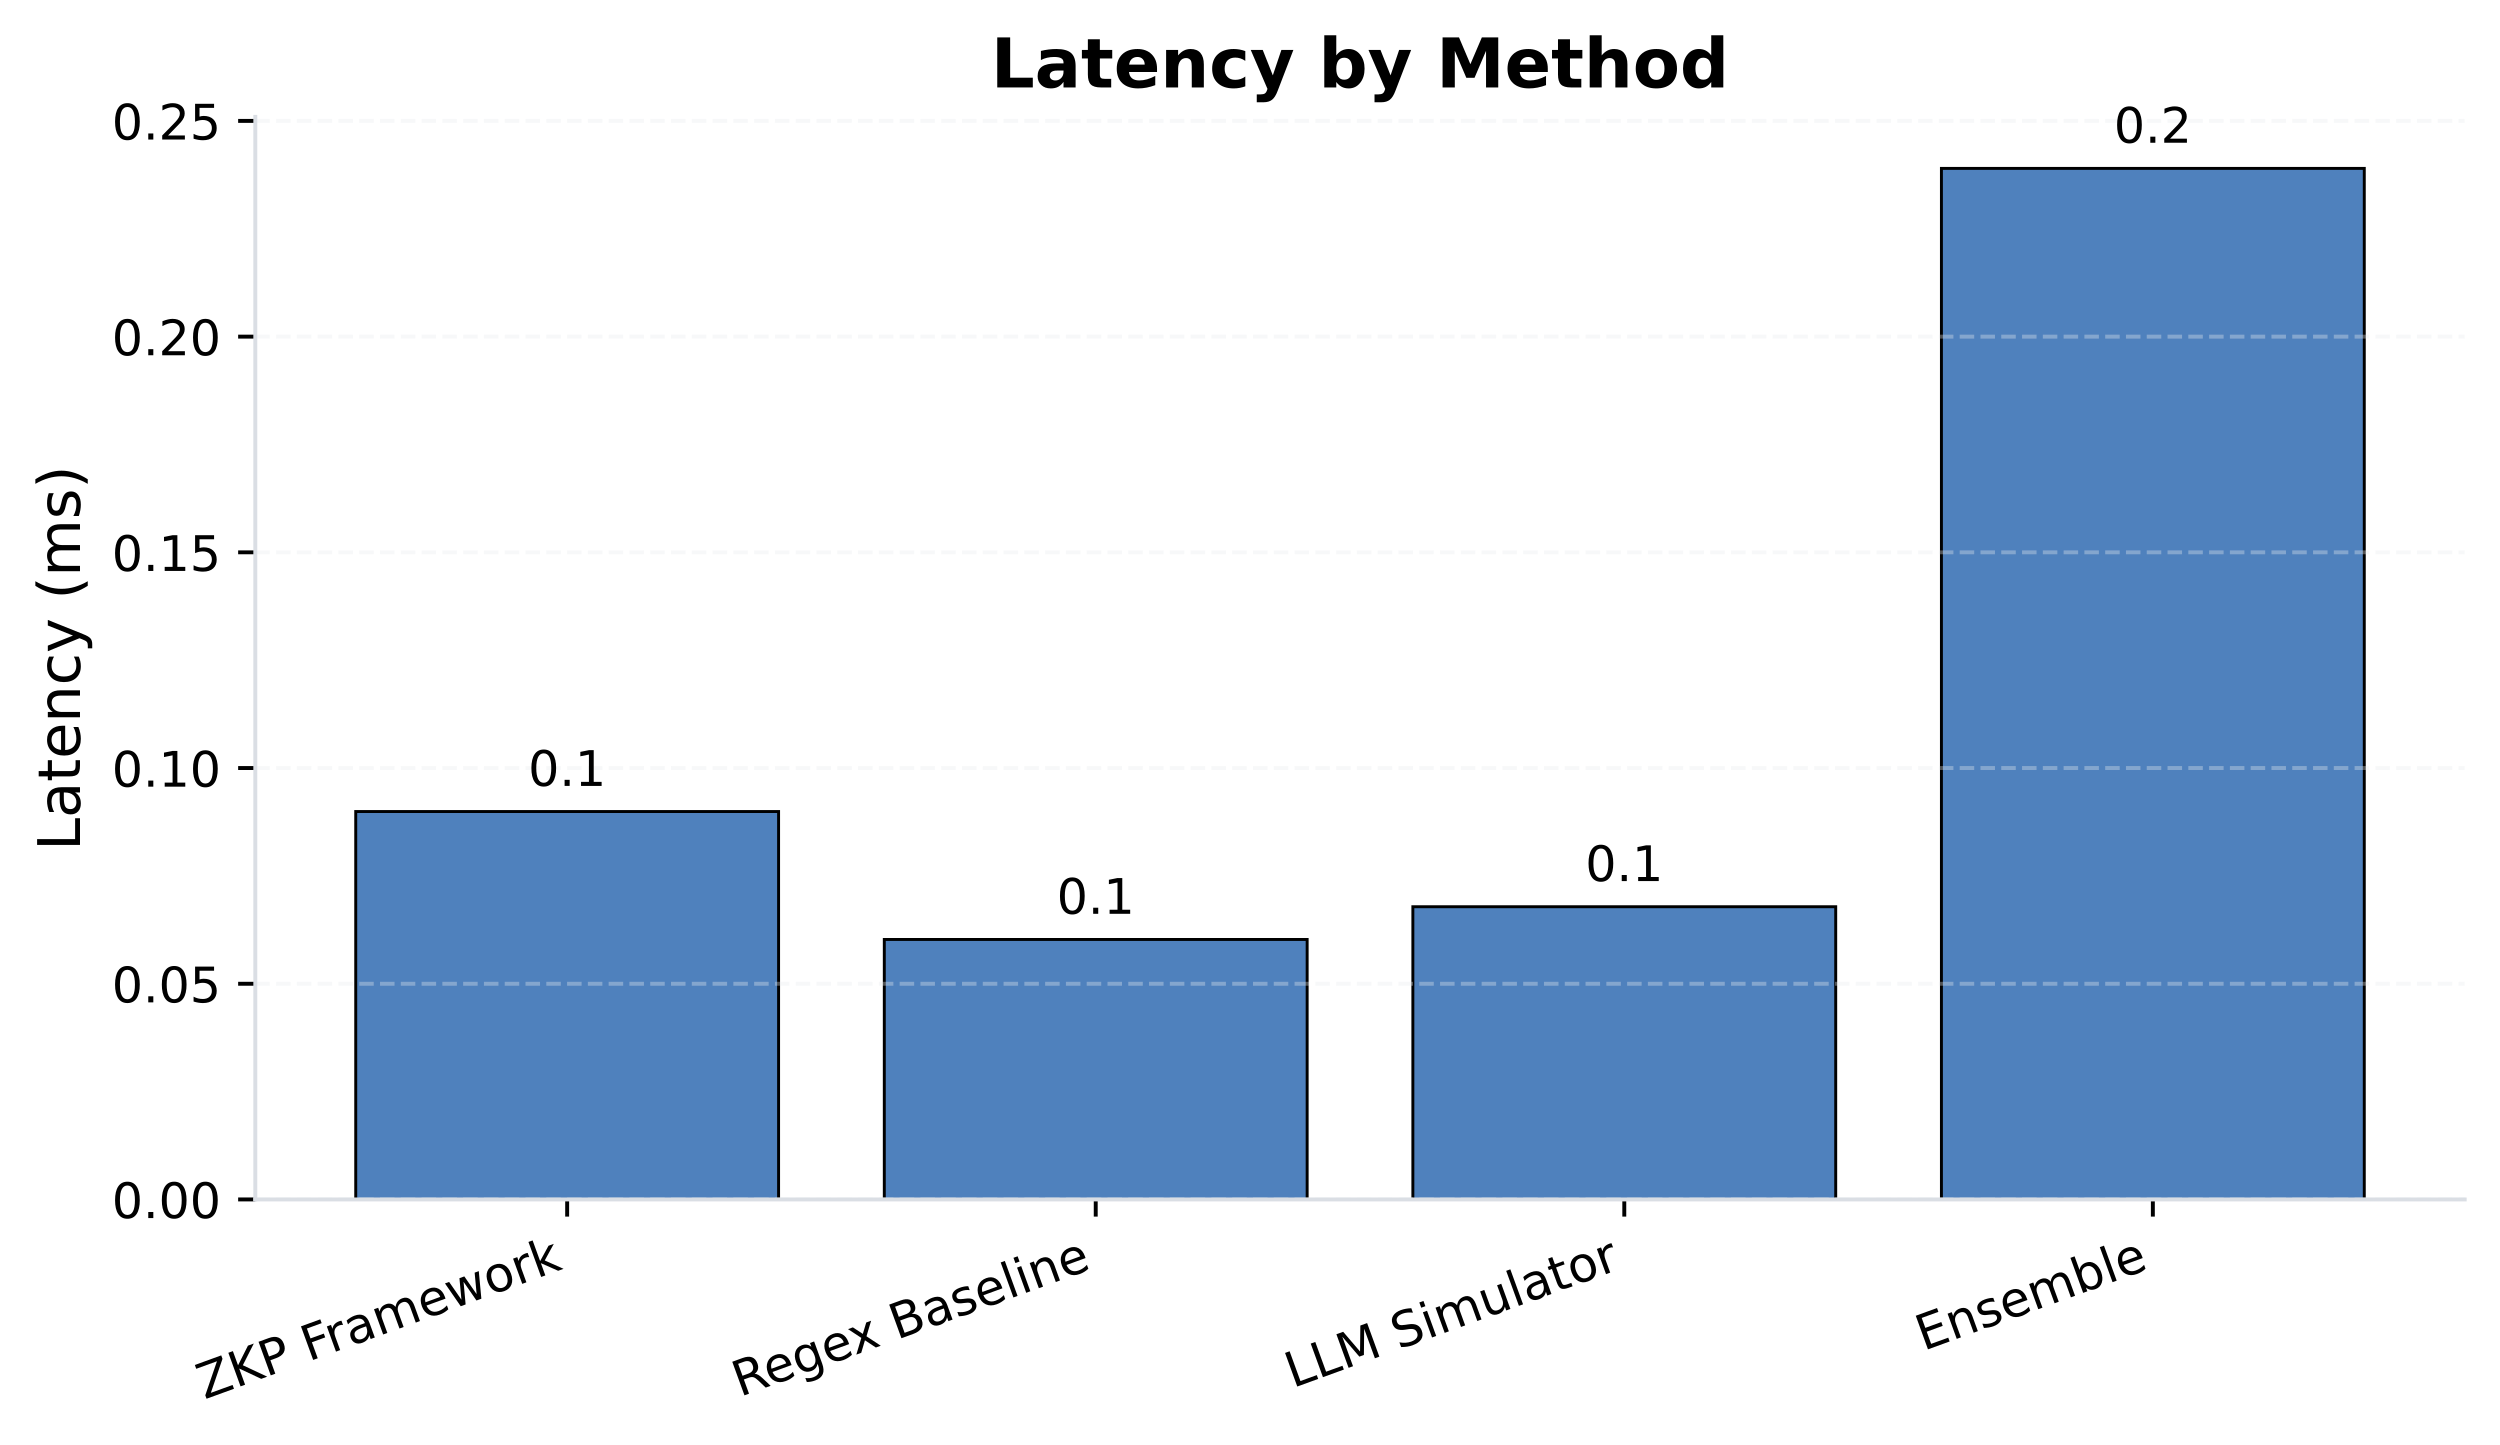
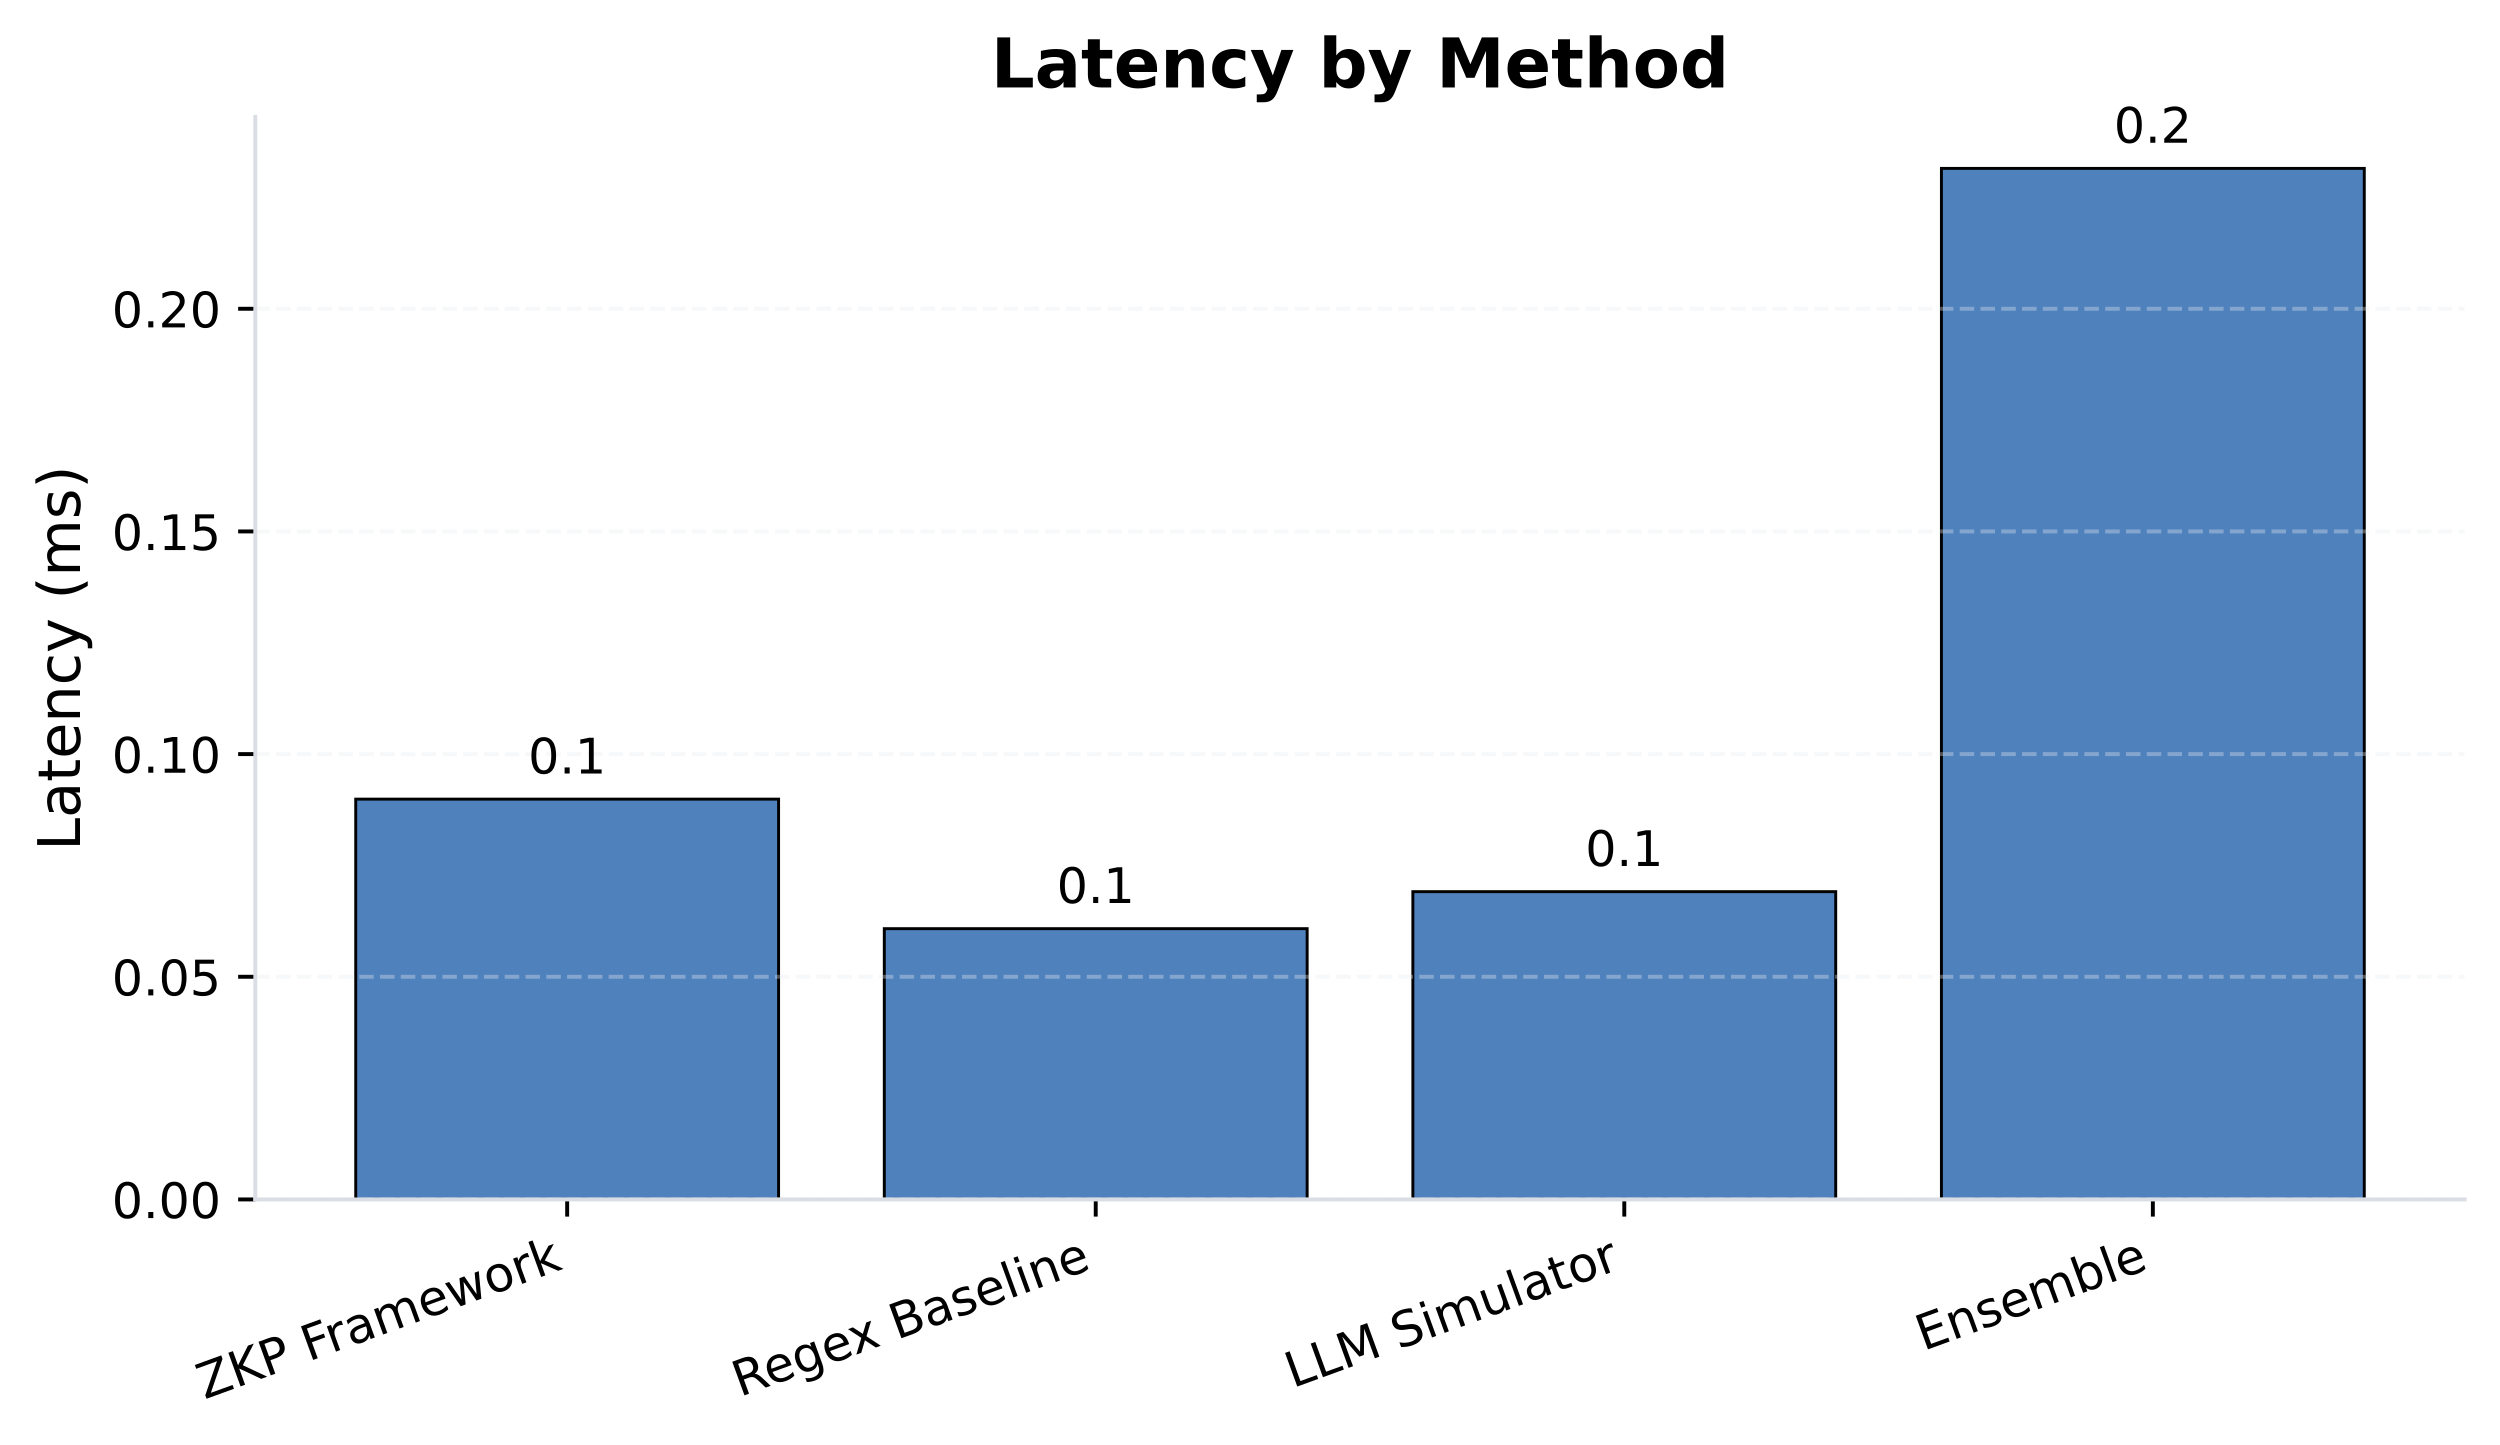
<svg xmlns="http://www.w3.org/2000/svg" xmlns:xlink="http://www.w3.org/1999/xlink" width="509.979pt" height="294.641pt" viewBox="0 0 509.979 294.641" version="1.1">
  <defs>
    <style type="text/css">*{stroke-linejoin: round; stroke-linecap: butt}</style>
  </defs>
  <g id="figure_1">
    <g id="patch_1">
      <path d="M 0 294.641  L 509.979 294.641  L 509.979 0  L 0 0  L 0 294.641  z " style="fill: none" />
    </g>
    <g id="axes_1">
      <g id="patch_2">
        <path d="M 52.079 244.678  L 502.779 244.678  L 502.779 23.838  L 52.079 23.838  L 52.079 244.678  z " style="fill: none" />
      </g>
      <g id="patch_3">
-         <path d="M 72.566 244.678  L 158.824 244.678  L 158.824 165.552  L 72.566 165.552  z " clip-path="url(#p2c2525f33a)" style="fill: #4f81bd; stroke: #000000; stroke-width: 0.6; stroke-linejoin: miter" />
+         <path d="M 72.566 244.678  L 158.824 244.678  L 158.824 163.023  L 72.566 163.023  z " clip-path="url(#pd2909a2418)" style="fill: #4f81bd; stroke: #000000; stroke-width: 0.6; stroke-linejoin: miter" />
      </g>
      <g id="patch_4">
-         <path d="M 180.389 244.678  L 266.647 244.678  L 266.647 191.64  L 180.389 191.64  z " clip-path="url(#p2c2525f33a)" style="fill: #4f81bd; stroke: #000000; stroke-width: 0.6; stroke-linejoin: miter" />
+         <path d="M 180.389 244.678  L 266.647 244.678  L 266.647 189.445  L 180.389 189.445  z " clip-path="url(#pd2909a2418)" style="fill: #4f81bd; stroke: #000000; stroke-width: 0.6; stroke-linejoin: miter" />
      </g>
      <g id="patch_5">
-         <path d="M 288.212 244.678  L 374.47 244.678  L 374.47 184.97  L 288.212 184.97  z " clip-path="url(#p2c2525f33a)" style="fill: #4f81bd; stroke: #000000; stroke-width: 0.6; stroke-linejoin: miter" />
+         <path d="M 288.212 244.678  L 374.47 244.678  L 374.47 181.889  L 288.212 181.889  z " clip-path="url(#pd2909a2418)" style="fill: #4f81bd; stroke: #000000; stroke-width: 0.6; stroke-linejoin: miter" />
      </g>
      <g id="patch_6">
-         <path d="M 396.035 244.678  L 482.293 244.678  L 482.293 34.354  L 396.035 34.354  z " clip-path="url(#p2c2525f33a)" style="fill: #4f81bd; stroke: #000000; stroke-width: 0.6; stroke-linejoin: miter" />
+         <path d="M 396.035 244.678  L 482.293 244.678  L 482.293 34.354  L 396.035 34.354  z " clip-path="url(#pd2909a2418)" style="fill: #4f81bd; stroke: #000000; stroke-width: 0.6; stroke-linejoin: miter" />
      </g>
      <g id="matplotlib.axis_1">
        <g id="xtick_1">
          <g id="line2d_1">
            <defs>
-               <path id="m059de09d9a" d="M 0 0  L 0 3.5  " style="stroke: #000000; stroke-width: 0.8" />
+               <path id="m1d1fab38bd" d="M 0 0  L 0 3.5  " style="stroke: #000000; stroke-width: 0.8" />
            </defs>
            <g>
-               <use xlink:href="#m059de09d9a" x="115.695" y="244.678" style="stroke: #000000; stroke-width: 0.8" />
+               <use xlink:href="#m1d1fab38bd" x="115.695" y="244.678" style="stroke: #000000; stroke-width: 0.8" />
            </g>
          </g>
          <g id="text_1">
            <g transform="translate(41.71257 285.4866) rotate(-20) scale(0.1 -0.1)">
              <defs>
                <path id="DejaVuSans-5a" d="M 359 4666  L 4025 4666  L 4025 4184  L 1075 531  L 4097 531  L 4097 0  L 288 0  L 288 481  L 3238 4134  L 359 4134  L 359 4666  z " transform="scale(0.015625)" />
                <path id="DejaVuSans-4b" d="M 628 4666  L 1259 4666  L 1259 2694  L 3353 4666  L 4166 4666  L 1850 2491  L 4331 0  L 3500 0  L 1259 2247  L 1259 0  L 628 0  L 628 4666  z " transform="scale(0.015625)" />
                <path id="DejaVuSans-50" d="M 1259 4147  L 1259 2394  L 2053 2394  Q 2494 2394 2734 2622  Q 2975 2850 2975 3272  Q 2975 3691 2734 3919  Q 2494 4147 2053 4147  L 1259 4147  z M 628 4666  L 2053 4666  Q 2838 4666 3239 4311  Q 3641 3956 3641 3272  Q 3641 2581 3239 2228  Q 2838 1875 2053 1875  L 1259 1875  L 1259 0  L 628 0  L 628 4666  z " transform="scale(0.015625)" />
                <path id="DejaVuSans-20" transform="scale(0.015625)" />
                <path id="DejaVuSans-46" d="M 628 4666  L 3309 4666  L 3309 4134  L 1259 4134  L 1259 2759  L 3109 2759  L 3109 2228  L 1259 2228  L 1259 0  L 628 0  L 628 4666  z " transform="scale(0.015625)" />
                <path id="DejaVuSans-72" d="M 2631 2963  Q 2534 3019 2420 3045  Q 2306 3072 2169 3072  Q 1681 3072 1420 2755  Q 1159 2438 1159 1844  L 1159 0  L 581 0  L 581 3500  L 1159 3500  L 1159 2956  Q 1341 3275 1631 3429  Q 1922 3584 2338 3584  Q 2397 3584 2469 3576  Q 2541 3569 2628 3553  L 2631 2963  z " transform="scale(0.015625)" />
                <path id="DejaVuSans-61" d="M 2194 1759  Q 1497 1759 1228 1600  Q 959 1441 959 1056  Q 959 750 1161 570  Q 1363 391 1709 391  Q 2188 391 2477 730  Q 2766 1069 2766 1631  L 2766 1759  L 2194 1759  z M 3341 1997  L 3341 0  L 2766 0  L 2766 531  Q 2569 213 2275 61  Q 1981 -91 1556 -91  Q 1019 -91 701 211  Q 384 513 384 1019  Q 384 1609 779 1909  Q 1175 2209 1959 2209  L 2766 2209  L 2766 2266  Q 2766 2663 2505 2880  Q 2244 3097 1772 3097  Q 1472 3097 1187 3025  Q 903 2953 641 2809  L 641 3341  Q 956 3463 1253 3523  Q 1550 3584 1831 3584  Q 2591 3584 2966 3190  Q 3341 2797 3341 1997  z " transform="scale(0.015625)" />
                <path id="DejaVuSans-6d" d="M 3328 2828  Q 3544 3216 3844 3400  Q 4144 3584 4550 3584  Q 5097 3584 5394 3201  Q 5691 2819 5691 2113  L 5691 0  L 5113 0  L 5113 2094  Q 5113 2597 4934 2840  Q 4756 3084 4391 3084  Q 3944 3084 3684 2787  Q 3425 2491 3425 1978  L 3425 0  L 2847 0  L 2847 2094  Q 2847 2600 2669 2842  Q 2491 3084 2119 3084  Q 1678 3084 1418 2786  Q 1159 2488 1159 1978  L 1159 0  L 581 0  L 581 3500  L 1159 3500  L 1159 2956  Q 1356 3278 1631 3431  Q 1906 3584 2284 3584  Q 2666 3584 2933 3390  Q 3200 3197 3328 2828  z " transform="scale(0.015625)" />
                <path id="DejaVuSans-65" d="M 3597 1894  L 3597 1613  L 953 1613  Q 991 1019 1311 708  Q 1631 397 2203 397  Q 2534 397 2845 478  Q 3156 559 3463 722  L 3463 178  Q 3153 47 2828 -22  Q 2503 -91 2169 -91  Q 1331 -91 842 396  Q 353 884 353 1716  Q 353 2575 817 3079  Q 1281 3584 2069 3584  Q 2775 3584 3186 3129  Q 3597 2675 3597 1894  z M 3022 2063  Q 3016 2534 2758 2815  Q 2500 3097 2075 3097  Q 1594 3097 1305 2825  Q 1016 2553 972 2059  L 3022 2063  z " transform="scale(0.015625)" />
                <path id="DejaVuSans-77" d="M 269 3500  L 844 3500  L 1563 769  L 2278 3500  L 2956 3500  L 3675 769  L 4391 3500  L 4966 3500  L 4050 0  L 3372 0  L 2619 2869  L 1863 0  L 1184 0  L 269 3500  z " transform="scale(0.015625)" />
                <path id="DejaVuSans-6f" d="M 1959 3097  Q 1497 3097 1228 2736  Q 959 2375 959 1747  Q 959 1119 1226 758  Q 1494 397 1959 397  Q 2419 397 2687 759  Q 2956 1122 2956 1747  Q 2956 2369 2687 2733  Q 2419 3097 1959 3097  z M 1959 3584  Q 2709 3584 3137 3096  Q 3566 2609 3566 1747  Q 3566 888 3137 398  Q 2709 -91 1959 -91  Q 1206 -91 779 398  Q 353 888 353 1747  Q 353 2609 779 3096  Q 1206 3584 1959 3584  z " transform="scale(0.015625)" />
                <path id="DejaVuSans-6b" d="M 581 4863  L 1159 4863  L 1159 1991  L 2875 3500  L 3609 3500  L 1753 1863  L 3688 0  L 2938 0  L 1159 1709  L 1159 0  L 581 0  L 581 4863  z " transform="scale(0.015625)" />
              </defs>
              <use xlink:href="#DejaVuSans-5a" />
              <use xlink:href="#DejaVuSans-4b" transform="translate(68.50586 0)" />
              <use xlink:href="#DejaVuSans-50" transform="translate(134.082 0)" />
              <use xlink:href="#DejaVuSans-20" transform="translate(194.3848 0)" />
              <use xlink:href="#DejaVuSans-46" transform="translate(226.1719 0)" />
              <use xlink:href="#DejaVuSans-72" transform="translate(276.4414 0)" />
              <use xlink:href="#DejaVuSans-61" transform="translate(317.5547 0)" />
              <use xlink:href="#DejaVuSans-6d" transform="translate(378.834 0)" />
              <use xlink:href="#DejaVuSans-65" transform="translate(476.2461 0)" />
              <use xlink:href="#DejaVuSans-77" transform="translate(537.7695 0)" />
              <use xlink:href="#DejaVuSans-6f" transform="translate(619.5566 0)" />
              <use xlink:href="#DejaVuSans-72" transform="translate(680.7383 0)" />
              <use xlink:href="#DejaVuSans-6b" transform="translate(721.8516 0)" />
            </g>
          </g>
        </g>
        <g id="xtick_2">
          <g id="line2d_2">
            <g>
-               <use xlink:href="#m059de09d9a" x="223.518" y="244.678" style="stroke: #000000; stroke-width: 0.8" />
+               <use xlink:href="#m1d1fab38bd" x="223.518" y="244.678" style="stroke: #000000; stroke-width: 0.8" />
            </g>
          </g>
          <g id="text_2">
            <g transform="translate(150.9451 284.9735) rotate(-20) scale(0.1 -0.1)">
              <defs>
                <path id="DejaVuSans-52" d="M 2841 2188  Q 3044 2119 3236 1894  Q 3428 1669 3622 1275  L 4263 0  L 3584 0  L 2988 1197  Q 2756 1666 2539 1819  Q 2322 1972 1947 1972  L 1259 1972  L 1259 0  L 628 0  L 628 4666  L 2053 4666  Q 2853 4666 3247 4331  Q 3641 3997 3641 3322  Q 3641 2881 3436 2590  Q 3231 2300 2841 2188  z M 1259 4147  L 1259 2491  L 2053 2491  Q 2509 2491 2742 2702  Q 2975 2913 2975 3322  Q 2975 3731 2742 3939  Q 2509 4147 2053 4147  L 1259 4147  z " transform="scale(0.015625)" />
                <path id="DejaVuSans-67" d="M 2906 1791  Q 2906 2416 2648 2759  Q 2391 3103 1925 3103  Q 1463 3103 1205 2759  Q 947 2416 947 1791  Q 947 1169 1205 825  Q 1463 481 1925 481  Q 2391 481 2648 825  Q 2906 1169 2906 1791  z M 3481 434  Q 3481 -459 3084 -895  Q 2688 -1331 1869 -1331  Q 1566 -1331 1297 -1286  Q 1028 -1241 775 -1147  L 775 -588  Q 1028 -725 1275 -790  Q 1522 -856 1778 -856  Q 2344 -856 2625 -561  Q 2906 -266 2906 331  L 2906 616  Q 2728 306 2450 153  Q 2172 0 1784 0  Q 1141 0 747 490  Q 353 981 353 1791  Q 353 2603 747 3093  Q 1141 3584 1784 3584  Q 2172 3584 2450 3431  Q 2728 3278 2906 2969  L 2906 3500  L 3481 3500  L 3481 434  z " transform="scale(0.015625)" />
                <path id="DejaVuSans-78" d="M 3513 3500  L 2247 1797  L 3578 0  L 2900 0  L 1881 1375  L 863 0  L 184 0  L 1544 1831  L 300 3500  L 978 3500  L 1906 2253  L 2834 3500  L 3513 3500  z " transform="scale(0.015625)" />
                <path id="DejaVuSans-42" d="M 1259 2228  L 1259 519  L 2272 519  Q 2781 519 3026 730  Q 3272 941 3272 1375  Q 3272 1813 3026 2020  Q 2781 2228 2272 2228  L 1259 2228  z M 1259 4147  L 1259 2741  L 2194 2741  Q 2656 2741 2882 2914  Q 3109 3088 3109 3444  Q 3109 3797 2882 3972  Q 2656 4147 2194 4147  L 1259 4147  z M 628 4666  L 2241 4666  Q 2963 4666 3353 4366  Q 3744 4066 3744 3513  Q 3744 3084 3544 2831  Q 3344 2578 2956 2516  Q 3422 2416 3680 2098  Q 3938 1781 3938 1306  Q 3938 681 3513 340  Q 3088 0 2303 0  L 628 0  L 628 4666  z " transform="scale(0.015625)" />
                <path id="DejaVuSans-73" d="M 2834 3397  L 2834 2853  Q 2591 2978 2328 3040  Q 2066 3103 1784 3103  Q 1356 3103 1142 2972  Q 928 2841 928 2578  Q 928 2378 1081 2264  Q 1234 2150 1697 2047  L 1894 2003  Q 2506 1872 2764 1633  Q 3022 1394 3022 966  Q 3022 478 2636 193  Q 2250 -91 1575 -91  Q 1294 -91 989 -36  Q 684 19 347 128  L 347 722  Q 666 556 975 473  Q 1284 391 1588 391  Q 1994 391 2212 530  Q 2431 669 2431 922  Q 2431 1156 2273 1281  Q 2116 1406 1581 1522  L 1381 1569  Q 847 1681 609 1914  Q 372 2147 372 2553  Q 372 3047 722 3315  Q 1072 3584 1716 3584  Q 2034 3584 2315 3537  Q 2597 3491 2834 3397  z " transform="scale(0.015625)" />
                <path id="DejaVuSans-6c" d="M 603 4863  L 1178 4863  L 1178 0  L 603 0  L 603 4863  z " transform="scale(0.015625)" />
                <path id="DejaVuSans-69" d="M 603 3500  L 1178 3500  L 1178 0  L 603 0  L 603 3500  z M 603 4863  L 1178 4863  L 1178 4134  L 603 4134  L 603 4863  z " transform="scale(0.015625)" />
                <path id="DejaVuSans-6e" d="M 3513 2113  L 3513 0  L 2938 0  L 2938 2094  Q 2938 2591 2744 2837  Q 2550 3084 2163 3084  Q 1697 3084 1428 2787  Q 1159 2491 1159 1978  L 1159 0  L 581 0  L 581 3500  L 1159 3500  L 1159 2956  Q 1366 3272 1645 3428  Q 1925 3584 2291 3584  Q 2894 3584 3203 3211  Q 3513 2838 3513 2113  z " transform="scale(0.015625)" />
              </defs>
              <use xlink:href="#DejaVuSans-52" />
              <use xlink:href="#DejaVuSans-65" transform="translate(64.98242 0)" />
              <use xlink:href="#DejaVuSans-67" transform="translate(126.5059 0)" />
              <use xlink:href="#DejaVuSans-65" transform="translate(189.9824 0)" />
              <use xlink:href="#DejaVuSans-78" transform="translate(249.7559 0)" />
              <use xlink:href="#DejaVuSans-20" transform="translate(308.9355 0)" />
              <use xlink:href="#DejaVuSans-42" transform="translate(340.7227 0)" />
              <use xlink:href="#DejaVuSans-61" transform="translate(409.3262 0)" />
              <use xlink:href="#DejaVuSans-73" transform="translate(470.6055 0)" />
              <use xlink:href="#DejaVuSans-65" transform="translate(522.7051 0)" />
              <use xlink:href="#DejaVuSans-6c" transform="translate(584.2285 0)" />
              <use xlink:href="#DejaVuSans-69" transform="translate(612.0117 0)" />
              <use xlink:href="#DejaVuSans-6e" transform="translate(639.7949 0)" />
              <use xlink:href="#DejaVuSans-65" transform="translate(703.1738 0)" />
            </g>
          </g>
        </g>
        <g id="xtick_3">
          <g id="line2d_3">
            <g>
-               <use xlink:href="#m059de09d9a" x="331.341" y="244.678" style="stroke: #000000; stroke-width: 0.8" />
+               <use xlink:href="#m1d1fab38bd" x="331.341" y="244.678" style="stroke: #000000; stroke-width: 0.8" />
            </g>
          </g>
          <g id="text_3">
            <g transform="translate(263.7132 283.1737) rotate(-20) scale(0.1 -0.1)">
              <defs>
                <path id="DejaVuSans-4c" d="M 628 4666  L 1259 4666  L 1259 531  L 3531 531  L 3531 0  L 628 0  L 628 4666  z " transform="scale(0.015625)" />
                <path id="DejaVuSans-4d" d="M 628 4666  L 1569 4666  L 2759 1491  L 3956 4666  L 4897 4666  L 4897 0  L 4281 0  L 4281 4097  L 3078 897  L 2444 897  L 1241 4097  L 1241 0  L 628 0  L 628 4666  z " transform="scale(0.015625)" />
                <path id="DejaVuSans-53" d="M 3425 4513  L 3425 3897  Q 3066 4069 2747 4153  Q 2428 4238 2131 4238  Q 1616 4238 1336 4038  Q 1056 3838 1056 3469  Q 1056 3159 1242 3001  Q 1428 2844 1947 2747  L 2328 2669  Q 3034 2534 3370 2195  Q 3706 1856 3706 1288  Q 3706 609 3251 259  Q 2797 -91 1919 -91  Q 1588 -91 1214 -16  Q 841 59 441 206  L 441 856  Q 825 641 1194 531  Q 1563 422 1919 422  Q 2459 422 2753 634  Q 3047 847 3047 1241  Q 3047 1584 2836 1778  Q 2625 1972 2144 2069  L 1759 2144  Q 1053 2284 737 2584  Q 422 2884 422 3419  Q 422 4038 858 4394  Q 1294 4750 2059 4750  Q 2388 4750 2728 4690  Q 3069 4631 3425 4513  z " transform="scale(0.015625)" />
                <path id="DejaVuSans-75" d="M 544 1381  L 544 3500  L 1119 3500  L 1119 1403  Q 1119 906 1312 657  Q 1506 409 1894 409  Q 2359 409 2629 706  Q 2900 1003 2900 1516  L 2900 3500  L 3475 3500  L 3475 0  L 2900 0  L 2900 538  Q 2691 219 2414 64  Q 2138 -91 1772 -91  Q 1169 -91 856 284  Q 544 659 544 1381  z M 1991 3584  L 1991 3584  z " transform="scale(0.015625)" />
                <path id="DejaVuSans-74" d="M 1172 4494  L 1172 3500  L 2356 3500  L 2356 3053  L 1172 3053  L 1172 1153  Q 1172 725 1289 603  Q 1406 481 1766 481  L 2356 481  L 2356 0  L 1766 0  Q 1100 0 847 248  Q 594 497 594 1153  L 594 3053  L 172 3053  L 172 3500  L 594 3500  L 594 4494  L 1172 4494  z " transform="scale(0.015625)" />
              </defs>
              <use xlink:href="#DejaVuSans-4c" />
              <use xlink:href="#DejaVuSans-4c" transform="translate(55.71289 0)" />
              <use xlink:href="#DejaVuSans-4d" transform="translate(111.4258 0)" />
              <use xlink:href="#DejaVuSans-20" transform="translate(197.7051 0)" />
              <use xlink:href="#DejaVuSans-53" transform="translate(229.4922 0)" />
              <use xlink:href="#DejaVuSans-69" transform="translate(292.9688 0)" />
              <use xlink:href="#DejaVuSans-6d" transform="translate(320.752 0)" />
              <use xlink:href="#DejaVuSans-75" transform="translate(418.1641 0)" />
              <use xlink:href="#DejaVuSans-6c" transform="translate(481.543 0)" />
              <use xlink:href="#DejaVuSans-61" transform="translate(509.3262 0)" />
              <use xlink:href="#DejaVuSans-74" transform="translate(570.6055 0)" />
              <use xlink:href="#DejaVuSans-6f" transform="translate(609.8145 0)" />
              <use xlink:href="#DejaVuSans-72" transform="translate(670.9961 0)" />
            </g>
          </g>
        </g>
        <g id="xtick_4">
          <g id="line2d_4">
            <g>
-               <use xlink:href="#m059de09d9a" x="439.164" y="244.678" style="stroke: #000000; stroke-width: 0.8" />
+               <use xlink:href="#m1d1fab38bd" x="439.164" y="244.678" style="stroke: #000000; stroke-width: 0.8" />
            </g>
          </g>
          <g id="text_4">
            <g transform="translate(392.3709 275.5904) rotate(-20) scale(0.1 -0.1)">
              <defs>
                <path id="DejaVuSans-45" d="M 628 4666  L 3578 4666  L 3578 4134  L 1259 4134  L 1259 2753  L 3481 2753  L 3481 2222  L 1259 2222  L 1259 531  L 3634 531  L 3634 0  L 628 0  L 628 4666  z " transform="scale(0.015625)" />
                <path id="DejaVuSans-62" d="M 3116 1747  Q 3116 2381 2855 2742  Q 2594 3103 2138 3103  Q 1681 3103 1420 2742  Q 1159 2381 1159 1747  Q 1159 1113 1420 752  Q 1681 391 2138 391  Q 2594 391 2855 752  Q 3116 1113 3116 1747  z M 1159 2969  Q 1341 3281 1617 3432  Q 1894 3584 2278 3584  Q 2916 3584 3314 3078  Q 3713 2572 3713 1747  Q 3713 922 3314 415  Q 2916 -91 2278 -91  Q 1894 -91 1617 61  Q 1341 213 1159 525  L 1159 0  L 581 0  L 581 4863  L 1159 4863  L 1159 2969  z " transform="scale(0.015625)" />
              </defs>
              <use xlink:href="#DejaVuSans-45" />
              <use xlink:href="#DejaVuSans-6e" transform="translate(63.18359 0)" />
              <use xlink:href="#DejaVuSans-73" transform="translate(126.5625 0)" />
              <use xlink:href="#DejaVuSans-65" transform="translate(178.6621 0)" />
              <use xlink:href="#DejaVuSans-6d" transform="translate(240.1855 0)" />
              <use xlink:href="#DejaVuSans-62" transform="translate(337.5977 0)" />
              <use xlink:href="#DejaVuSans-6c" transform="translate(401.0742 0)" />
              <use xlink:href="#DejaVuSans-65" transform="translate(428.8574 0)" />
            </g>
          </g>
        </g>
      </g>
      <g id="matplotlib.axis_2">
        <g id="ytick_1">
          <g id="line2d_5">
-             <path d="M 52.079 244.678  L 502.779 244.678  " clip-path="url(#p2c2525f33a)" style="fill: none; stroke-dasharray: 2.96,1.28; stroke-dashoffset: 0; stroke: #e9ecef; stroke-opacity: 0.35; stroke-width: 0.8" />
+             <path d="M 52.079 244.678  L 502.779 244.678  " clip-path="url(#pd2909a2418)" style="fill: none; stroke-dasharray: 2.96,1.28; stroke-dashoffset: 0; stroke: #e9ecef; stroke-opacity: 0.35; stroke-width: 0.8" />
          </g>
          <g id="line2d_6">
            <defs>
-               <path id="m55af9f6a80" d="M 0 0  L -3.5 0  " style="stroke: #000000; stroke-width: 0.8" />
+               <path id="m4a2a1dbf81" d="M 0 0  L -3.5 0  " style="stroke: #000000; stroke-width: 0.8" />
            </defs>
            <g>
-               <use xlink:href="#m55af9f6a80" x="52.079" y="244.678" style="stroke: #000000; stroke-width: 0.8" />
+               <use xlink:href="#m4a2a1dbf81" x="52.079" y="244.678" style="stroke: #000000; stroke-width: 0.8" />
            </g>
          </g>
          <g id="text_5">
            <g transform="translate(22.81375 248.4771) scale(0.1 -0.1)">
              <defs>
                <path id="DejaVuSans-30" d="M 2034 4250  Q 1547 4250 1301 3770  Q 1056 3291 1056 2328  Q 1056 1369 1301 889  Q 1547 409 2034 409  Q 2525 409 2770 889  Q 3016 1369 3016 2328  Q 3016 3291 2770 3770  Q 2525 4250 2034 4250  z M 2034 4750  Q 2819 4750 3233 4129  Q 3647 3509 3647 2328  Q 3647 1150 3233 529  Q 2819 -91 2034 -91  Q 1250 -91 836 529  Q 422 1150 422 2328  Q 422 3509 836 4129  Q 1250 4750 2034 4750  z " transform="scale(0.015625)" />
                <path id="DejaVuSans-2e" d="M 684 794  L 1344 794  L 1344 0  L 684 0  L 684 794  z " transform="scale(0.015625)" />
              </defs>
              <use xlink:href="#DejaVuSans-30" />
              <use xlink:href="#DejaVuSans-2e" transform="translate(63.62305 0)" />
              <use xlink:href="#DejaVuSans-30" transform="translate(95.41016 0)" />
              <use xlink:href="#DejaVuSans-30" transform="translate(159.0332 0)" />
            </g>
          </g>
        </g>
        <g id="ytick_2">
          <g id="line2d_7">
-             <path d="M 52.079 200.676  L 502.779 200.676  " clip-path="url(#p2c2525f33a)" style="fill: none; stroke-dasharray: 2.96,1.28; stroke-dashoffset: 0; stroke: #e9ecef; stroke-opacity: 0.35; stroke-width: 0.8" />
+             <path d="M 52.079 199.254  L 502.779 199.254  " clip-path="url(#pd2909a2418)" style="fill: none; stroke-dasharray: 2.96,1.28; stroke-dashoffset: 0; stroke: #e9ecef; stroke-opacity: 0.35; stroke-width: 0.8" />
          </g>
          <g id="line2d_8">
            <g>
-               <use xlink:href="#m55af9f6a80" x="52.079" y="200.676" style="stroke: #000000; stroke-width: 0.8" />
+               <use xlink:href="#m4a2a1dbf81" x="52.079" y="199.254" style="stroke: #000000; stroke-width: 0.8" />
            </g>
          </g>
          <g id="text_6">
-             <g transform="translate(22.81375 204.4749) scale(0.1 -0.1)">
+             <g transform="translate(22.81375 203.0534) scale(0.1 -0.1)">
              <defs>
                <path id="DejaVuSans-35" d="M 691 4666  L 3169 4666  L 3169 4134  L 1269 4134  L 1269 2991  Q 1406 3038 1543 3061  Q 1681 3084 1819 3084  Q 2600 3084 3056 2656  Q 3513 2228 3513 1497  Q 3513 744 3044 326  Q 2575 -91 1722 -91  Q 1428 -91 1123 -41  Q 819 9 494 109  L 494 744  Q 775 591 1075 516  Q 1375 441 1709 441  Q 2250 441 2565 725  Q 2881 1009 2881 1497  Q 2881 1984 2565 2268  Q 2250 2553 1709 2553  Q 1456 2553 1204 2497  Q 953 2441 691 2322  L 691 4666  z " transform="scale(0.015625)" />
              </defs>
              <use xlink:href="#DejaVuSans-30" />
              <use xlink:href="#DejaVuSans-2e" transform="translate(63.62305 0)" />
              <use xlink:href="#DejaVuSans-30" transform="translate(95.41016 0)" />
              <use xlink:href="#DejaVuSans-35" transform="translate(159.0332 0)" />
            </g>
          </g>
        </g>
        <g id="ytick_3">
          <g id="line2d_9">
-             <path d="M 52.079 156.673  L 502.779 156.673  " clip-path="url(#p2c2525f33a)" style="fill: none; stroke-dasharray: 2.96,1.28; stroke-dashoffset: 0; stroke: #e9ecef; stroke-opacity: 0.35; stroke-width: 0.8" />
+             <path d="M 52.079 153.83  L 502.779 153.83  " clip-path="url(#pd2909a2418)" style="fill: none; stroke-dasharray: 2.96,1.28; stroke-dashoffset: 0; stroke: #e9ecef; stroke-opacity: 0.35; stroke-width: 0.8" />
          </g>
          <g id="line2d_10">
            <g>
-               <use xlink:href="#m55af9f6a80" x="52.079" y="156.673" style="stroke: #000000; stroke-width: 0.8" />
+               <use xlink:href="#m4a2a1dbf81" x="52.079" y="153.83" style="stroke: #000000; stroke-width: 0.8" />
            </g>
          </g>
          <g id="text_7">
-             <g transform="translate(22.81375 160.4726) scale(0.1 -0.1)">
+             <g transform="translate(22.81375 157.6296) scale(0.1 -0.1)">
              <defs>
                <path id="DejaVuSans-31" d="M 794 531  L 1825 531  L 1825 4091  L 703 3866  L 703 4441  L 1819 4666  L 2450 4666  L 2450 531  L 3481 531  L 3481 0  L 794 0  L 794 531  z " transform="scale(0.015625)" />
              </defs>
              <use xlink:href="#DejaVuSans-30" />
              <use xlink:href="#DejaVuSans-2e" transform="translate(63.62305 0)" />
              <use xlink:href="#DejaVuSans-31" transform="translate(95.41016 0)" />
              <use xlink:href="#DejaVuSans-30" transform="translate(159.0332 0)" />
            </g>
          </g>
        </g>
        <g id="ytick_4">
          <g id="line2d_11">
-             <path d="M 52.079 112.671  L 502.779 112.671  " clip-path="url(#p2c2525f33a)" style="fill: none; stroke-dasharray: 2.96,1.28; stroke-dashoffset: 0; stroke: #e9ecef; stroke-opacity: 0.35; stroke-width: 0.8" />
+             <path d="M 52.079 108.407  L 502.779 108.407  " clip-path="url(#pd2909a2418)" style="fill: none; stroke-dasharray: 2.96,1.28; stroke-dashoffset: 0; stroke: #e9ecef; stroke-opacity: 0.35; stroke-width: 0.8" />
          </g>
          <g id="line2d_12">
            <g>
-               <use xlink:href="#m55af9f6a80" x="52.079" y="112.671" style="stroke: #000000; stroke-width: 0.8" />
+               <use xlink:href="#m4a2a1dbf81" x="52.079" y="108.407" style="stroke: #000000; stroke-width: 0.8" />
            </g>
          </g>
          <g id="text_8">
-             <g transform="translate(22.81375 116.4704) scale(0.1 -0.1)">
+             <g transform="translate(22.81375 112.2059) scale(0.1 -0.1)">
              <use xlink:href="#DejaVuSans-30" />
              <use xlink:href="#DejaVuSans-2e" transform="translate(63.62305 0)" />
              <use xlink:href="#DejaVuSans-31" transform="translate(95.41016 0)" />
              <use xlink:href="#DejaVuSans-35" transform="translate(159.0332 0)" />
            </g>
          </g>
        </g>
        <g id="ytick_5">
          <g id="line2d_13">
-             <path d="M 52.079 68.669  L 502.779 68.669  " clip-path="url(#p2c2525f33a)" style="fill: none; stroke-dasharray: 2.96,1.28; stroke-dashoffset: 0; stroke: #e9ecef; stroke-opacity: 0.35; stroke-width: 0.8" />
+             <path d="M 52.079 62.983  L 502.779 62.983  " clip-path="url(#pd2909a2418)" style="fill: none; stroke-dasharray: 2.96,1.28; stroke-dashoffset: 0; stroke: #e9ecef; stroke-opacity: 0.35; stroke-width: 0.8" />
          </g>
          <g id="line2d_14">
            <g>
-               <use xlink:href="#m55af9f6a80" x="52.079" y="68.669" style="stroke: #000000; stroke-width: 0.8" />
+               <use xlink:href="#m4a2a1dbf81" x="52.079" y="62.983" style="stroke: #000000; stroke-width: 0.8" />
            </g>
          </g>
          <g id="text_9">
-             <g transform="translate(22.81375 72.46811) scale(0.1 -0.1)">
+             <g transform="translate(22.81375 66.78215) scale(0.1 -0.1)">
              <defs>
                <path id="DejaVuSans-32" d="M 1228 531  L 3431 531  L 3431 0  L 469 0  L 469 531  Q 828 903 1448 1529  Q 2069 2156 2228 2338  Q 2531 2678 2651 2914  Q 2772 3150 2772 3378  Q 2772 3750 2511 3984  Q 2250 4219 1831 4219  Q 1534 4219 1204 4116  Q 875 4013 500 3803  L 500 4441  Q 881 4594 1212 4672  Q 1544 4750 1819 4750  Q 2544 4750 2975 4387  Q 3406 4025 3406 3419  Q 3406 3131 3298 2873  Q 3191 2616 2906 2266  Q 2828 2175 2409 1742  Q 1991 1309 1228 531  z " transform="scale(0.015625)" />
              </defs>
              <use xlink:href="#DejaVuSans-30" />
              <use xlink:href="#DejaVuSans-2e" transform="translate(63.62305 0)" />
              <use xlink:href="#DejaVuSans-32" transform="translate(95.41016 0)" />
              <use xlink:href="#DejaVuSans-30" transform="translate(159.0332 0)" />
            </g>
          </g>
        </g>
-         <g id="ytick_6">
-           <g id="line2d_15">
-             <path d="M 52.079 24.667  L 502.779 24.667  " clip-path="url(#p2c2525f33a)" style="fill: none; stroke-dasharray: 2.96,1.28; stroke-dashoffset: 0; stroke: #e9ecef; stroke-opacity: 0.35; stroke-width: 0.8" />
-           </g>
-           <g id="line2d_16">
-             <g>
-               <use xlink:href="#m55af9f6a80" x="52.079" y="24.667" style="stroke: #000000; stroke-width: 0.8" />
-             </g>
-           </g>
-           <g id="text_10">
-             <g transform="translate(22.81375 28.46586) scale(0.1 -0.1)">
-               <use xlink:href="#DejaVuSans-30" />
-               <use xlink:href="#DejaVuSans-2e" transform="translate(63.62305 0)" />
-               <use xlink:href="#DejaVuSans-32" transform="translate(95.41016 0)" />
-               <use xlink:href="#DejaVuSans-35" transform="translate(159.0332 0)" />
-             </g>
-           </g>
-         </g>
-         <g id="text_11">
+         <g id="text_10">
          <g transform="translate(16.31812 173.5335) rotate(-90) scale(0.12 -0.12)">
            <defs>
              <path id="DejaVuSans-63" d="M 3122 3366  L 3122 2828  Q 2878 2963 2633 3030  Q 2388 3097 2138 3097  Q 1578 3097 1268 2742  Q 959 2388 959 1747  Q 959 1106 1268 751  Q 1578 397 2138 397  Q 2388 397 2633 464  Q 2878 531 3122 666  L 3122 134  Q 2881 22 2623 -34  Q 2366 -91 2075 -91  Q 1284 -91 818 406  Q 353 903 353 1747  Q 353 2603 823 3093  Q 1294 3584 2113 3584  Q 2378 3584 2631 3529  Q 2884 3475 3122 3366  z " transform="scale(0.015625)" />
              <path id="DejaVuSans-79" d="M 2059 -325  Q 1816 -950 1584 -1140  Q 1353 -1331 966 -1331  L 506 -1331  L 506 -850  L 844 -850  Q 1081 -850 1212 -737  Q 1344 -625 1503 -206  L 1606 56  L 191 3500  L 800 3500  L 1894 763  L 2988 3500  L 3597 3500  L 2059 -325  z " transform="scale(0.015625)" />
              <path id="DejaVuSans-28" d="M 1984 4856  Q 1566 4138 1362 3434  Q 1159 2731 1159 2009  Q 1159 1288 1364 580  Q 1569 -128 1984 -844  L 1484 -844  Q 1016 -109 783 600  Q 550 1309 550 2009  Q 550 2706 781 3412  Q 1013 4119 1484 4856  L 1984 4856  z " transform="scale(0.015625)" />
              <path id="DejaVuSans-29" d="M 513 4856  L 1013 4856  Q 1481 4119 1714 3412  Q 1947 2706 1947 2009  Q 1947 1309 1714 600  Q 1481 -109 1013 -844  L 513 -844  Q 928 -128 1133 580  Q 1338 1288 1338 2009  Q 1338 2731 1133 3434  Q 928 4138 513 4856  z " transform="scale(0.015625)" />
            </defs>
            <use xlink:href="#DejaVuSans-4c" />
            <use xlink:href="#DejaVuSans-61" transform="translate(55.71289 0)" />
            <use xlink:href="#DejaVuSans-74" transform="translate(116.9922 0)" />
            <use xlink:href="#DejaVuSans-65" transform="translate(156.2012 0)" />
            <use xlink:href="#DejaVuSans-6e" transform="translate(217.7246 0)" />
            <use xlink:href="#DejaVuSans-63" transform="translate(281.1035 0)" />
            <use xlink:href="#DejaVuSans-79" transform="translate(336.084 0)" />
            <use xlink:href="#DejaVuSans-20" transform="translate(395.2637 0)" />
            <use xlink:href="#DejaVuSans-28" transform="translate(427.0508 0)" />
            <use xlink:href="#DejaVuSans-6d" transform="translate(466.0645 0)" />
            <use xlink:href="#DejaVuSans-73" transform="translate(563.4766 0)" />
            <use xlink:href="#DejaVuSans-29" transform="translate(615.5762 0)" />
          </g>
        </g>
      </g>
      <g id="patch_7">
        <path d="M 52.079 244.678  L 52.079 23.838  " style="fill: none; stroke: #dadee4; stroke-width: 0.8; stroke-linejoin: miter; stroke-linecap: square" />
      </g>
      <g id="patch_8">
        <path d="M 52.079 244.678  L 502.779 244.678  " style="fill: none; stroke: #dadee4; stroke-width: 0.8; stroke-linejoin: miter; stroke-linecap: square" />
      </g>
-       <g id="text_12">
-         <g transform="translate(107.7434 160.3174) scale(0.1 -0.1)">
+       <g id="text_11">
+         <g transform="translate(107.7434 157.7881) scale(0.1 -0.1)">
          <use xlink:href="#DejaVuSans-30" />
          <use xlink:href="#DejaVuSans-2e" transform="translate(63.62305 0)" />
          <use xlink:href="#DejaVuSans-31" transform="translate(95.41016 0)" />
        </g>
      </g>
-       <g id="text_13">
-         <g transform="translate(215.5663 186.4058) scale(0.1 -0.1)">
+       <g id="text_12">
+         <g transform="translate(215.5663 184.2101) scale(0.1 -0.1)">
          <use xlink:href="#DejaVuSans-30" />
          <use xlink:href="#DejaVuSans-2e" transform="translate(63.62305 0)" />
          <use xlink:href="#DejaVuSans-31" transform="translate(95.41016 0)" />
        </g>
      </g>
-       <g id="text_14">
-         <g transform="translate(323.3893 179.7352) scale(0.1 -0.1)">
+       <g id="text_13">
+         <g transform="translate(323.3893 176.6543) scale(0.1 -0.1)">
          <use xlink:href="#DejaVuSans-30" />
          <use xlink:href="#DejaVuSans-2e" transform="translate(63.62305 0)" />
          <use xlink:href="#DejaVuSans-31" transform="translate(95.41016 0)" />
        </g>
      </g>
-       <g id="text_15">
+       <g id="text_14">
        <g transform="translate(431.2123 29.11946) scale(0.1 -0.1)">
          <use xlink:href="#DejaVuSans-30" />
          <use xlink:href="#DejaVuSans-2e" transform="translate(63.62305 0)" />
          <use xlink:href="#DejaVuSans-32" transform="translate(95.41016 0)" />
        </g>
      </g>
-       <g id="text_16">
+       <g id="text_15">
        <g transform="translate(202.1455 17.83781) scale(0.14 -0.14)">
          <defs>
            <path id="DejaVuSans-Bold-4c" d="M 588 4666  L 1791 4666  L 1791 909  L 3903 909  L 3903 0  L 588 0  L 588 4666  z " transform="scale(0.015625)" />
            <path id="DejaVuSans-Bold-61" d="M 2106 1575  Q 1756 1575 1579 1456  Q 1403 1338 1403 1106  Q 1403 894 1545 773  Q 1688 653 1941 653  Q 2256 653 2472 879  Q 2688 1106 2688 1447  L 2688 1575  L 2106 1575  z M 3816 1997  L 3816 0  L 2688 0  L 2688 519  Q 2463 200 2181 54  Q 1900 -91 1497 -91  Q 953 -91 614 226  Q 275 544 275 1050  Q 275 1666 698 1953  Q 1122 2241 2028 2241  L 2688 2241  L 2688 2328  Q 2688 2594 2478 2717  Q 2269 2841 1825 2841  Q 1466 2841 1156 2769  Q 847 2697 581 2553  L 581 3406  Q 941 3494 1303 3539  Q 1666 3584 2028 3584  Q 2975 3584 3395 3211  Q 3816 2838 3816 1997  z " transform="scale(0.015625)" />
            <path id="DejaVuSans-Bold-74" d="M 1759 4494  L 1759 3500  L 2913 3500  L 2913 2700  L 1759 2700  L 1759 1216  Q 1759 972 1856 886  Q 1953 800 2241 800  L 2816 800  L 2816 0  L 1856 0  Q 1194 0 917 276  Q 641 553 641 1216  L 641 2700  L 84 2700  L 84 3500  L 641 3500  L 641 4494  L 1759 4494  z " transform="scale(0.015625)" />
            <path id="DejaVuSans-Bold-65" d="M 4031 1759  L 4031 1441  L 1416 1441  Q 1456 1047 1700 850  Q 1944 653 2381 653  Q 2734 653 3104 758  Q 3475 863 3866 1075  L 3866 213  Q 3469 63 3072 -14  Q 2675 -91 2278 -91  Q 1328 -91 801 392  Q 275 875 275 1747  Q 275 2603 792 3093  Q 1309 3584 2216 3584  Q 3041 3584 3536 3087  Q 4031 2591 4031 1759  z M 2881 2131  Q 2881 2450 2695 2645  Q 2509 2841 2209 2841  Q 1884 2841 1681 2658  Q 1478 2475 1428 2131  L 2881 2131  z " transform="scale(0.015625)" />
            <path id="DejaVuSans-Bold-6e" d="M 4056 2131  L 4056 0  L 2931 0  L 2931 347  L 2931 1631  Q 2931 2084 2911 2256  Q 2891 2428 2841 2509  Q 2775 2619 2662 2680  Q 2550 2741 2406 2741  Q 2056 2741 1856 2470  Q 1656 2200 1656 1722  L 1656 0  L 538 0  L 538 3500  L 1656 3500  L 1656 2988  Q 1909 3294 2193 3439  Q 2478 3584 2822 3584  Q 3428 3584 3742 3212  Q 4056 2841 4056 2131  z " transform="scale(0.015625)" />
            <path id="DejaVuSans-Bold-63" d="M 3366 3391  L 3366 2478  Q 3138 2634 2908 2709  Q 2678 2784 2431 2784  Q 1963 2784 1702 2511  Q 1441 2238 1441 1747  Q 1441 1256 1702 982  Q 1963 709 2431 709  Q 2694 709 2930 787  Q 3166 866 3366 1019  L 3366 103  Q 3103 6 2833 -42  Q 2563 -91 2291 -91  Q 1344 -91 809 395  Q 275 881 275 1747  Q 275 2613 809 3098  Q 1344 3584 2291 3584  Q 2566 3584 2833 3536  Q 3100 3488 3366 3391  z " transform="scale(0.015625)" />
            <path id="DejaVuSans-Bold-79" d="M 78 3500  L 1197 3500  L 2138 1125  L 2938 3500  L 4056 3500  L 2584 -331  Q 2363 -916 2067 -1148  Q 1772 -1381 1288 -1381  L 641 -1381  L 641 -647  L 991 -647  Q 1275 -647 1404 -556  Q 1534 -466 1606 -231  L 1638 -134  L 78 3500  z " transform="scale(0.015625)" />
            <path id="DejaVuSans-Bold-20" transform="scale(0.015625)" />
            <path id="DejaVuSans-Bold-62" d="M 2400 722  Q 2759 722 2948 984  Q 3138 1247 3138 1747  Q 3138 2247 2948 2509  Q 2759 2772 2400 2772  Q 2041 2772 1848 2508  Q 1656 2244 1656 1747  Q 1656 1250 1848 986  Q 2041 722 2400 722  z M 1656 2988  Q 1888 3294 2169 3439  Q 2450 3584 2816 3584  Q 3463 3584 3878 3070  Q 4294 2556 4294 1747  Q 4294 938 3878 423  Q 3463 -91 2816 -91  Q 2450 -91 2169 54  Q 1888 200 1656 506  L 1656 0  L 538 0  L 538 4863  L 1656 4863  L 1656 2988  z " transform="scale(0.015625)" />
            <path id="DejaVuSans-Bold-4d" d="M 588 4666  L 2119 4666  L 3181 2169  L 4250 4666  L 5778 4666  L 5778 0  L 4641 0  L 4641 3413  L 3566 897  L 2803 897  L 1728 3413  L 1728 0  L 588 0  L 588 4666  z " transform="scale(0.015625)" />
            <path id="DejaVuSans-Bold-68" d="M 4056 2131  L 4056 0  L 2931 0  L 2931 347  L 2931 1625  Q 2931 2084 2911 2256  Q 2891 2428 2841 2509  Q 2775 2619 2662 2680  Q 2550 2741 2406 2741  Q 2056 2741 1856 2470  Q 1656 2200 1656 1722  L 1656 0  L 538 0  L 538 4863  L 1656 4863  L 1656 2988  Q 1909 3294 2193 3439  Q 2478 3584 2822 3584  Q 3428 3584 3742 3212  Q 4056 2841 4056 2131  z " transform="scale(0.015625)" />
            <path id="DejaVuSans-Bold-6f" d="M 2203 2784  Q 1831 2784 1636 2517  Q 1441 2250 1441 1747  Q 1441 1244 1636 976  Q 1831 709 2203 709  Q 2569 709 2762 976  Q 2956 1244 2956 1747  Q 2956 2250 2762 2517  Q 2569 2784 2203 2784  z M 2203 3584  Q 3106 3584 3614 3096  Q 4122 2609 4122 1747  Q 4122 884 3614 396  Q 3106 -91 2203 -91  Q 1297 -91 786 396  Q 275 884 275 1747  Q 275 2609 786 3096  Q 1297 3584 2203 3584  z " transform="scale(0.015625)" />
            <path id="DejaVuSans-Bold-64" d="M 2919 2988  L 2919 4863  L 4044 4863  L 4044 0  L 2919 0  L 2919 506  Q 2688 197 2409 53  Q 2131 -91 1766 -91  Q 1119 -91 703 423  Q 288 938 288 1747  Q 288 2556 703 3070  Q 1119 3584 1766 3584  Q 2128 3584 2408 3439  Q 2688 3294 2919 2988  z M 2181 722  Q 2541 722 2730 984  Q 2919 1247 2919 1747  Q 2919 2247 2730 2509  Q 2541 2772 2181 2772  Q 1825 2772 1636 2509  Q 1447 2247 1447 1747  Q 1447 1247 1636 984  Q 1825 722 2181 722  z " transform="scale(0.015625)" />
          </defs>
          <use xlink:href="#DejaVuSans-Bold-4c" />
          <use xlink:href="#DejaVuSans-Bold-61" transform="translate(63.7207 0)" />
          <use xlink:href="#DejaVuSans-Bold-74" transform="translate(131.2012 0)" />
          <use xlink:href="#DejaVuSans-Bold-65" transform="translate(179.0039 0)" />
          <use xlink:href="#DejaVuSans-Bold-6e" transform="translate(246.8262 0)" />
          <use xlink:href="#DejaVuSans-Bold-63" transform="translate(318.0176 0)" />
          <use xlink:href="#DejaVuSans-Bold-79" transform="translate(377.2949 0)" />
          <use xlink:href="#DejaVuSans-Bold-20" transform="translate(442.4805 0)" />
          <use xlink:href="#DejaVuSans-Bold-62" transform="translate(477.2949 0)" />
          <use xlink:href="#DejaVuSans-Bold-79" transform="translate(548.877 0)" />
          <use xlink:href="#DejaVuSans-Bold-20" transform="translate(614.0625 0)" />
          <use xlink:href="#DejaVuSans-Bold-4d" transform="translate(648.877 0)" />
          <use xlink:href="#DejaVuSans-Bold-65" transform="translate(748.3887 0)" />
          <use xlink:href="#DejaVuSans-Bold-74" transform="translate(816.2109 0)" />
          <use xlink:href="#DejaVuSans-Bold-68" transform="translate(864.0137 0)" />
          <use xlink:href="#DejaVuSans-Bold-6f" transform="translate(935.2051 0)" />
          <use xlink:href="#DejaVuSans-Bold-64" transform="translate(1003.906 0)" />
        </g>
      </g>
    </g>
  </g>
  <defs>
-     <clipPath id="p2c2525f33a">
+     <clipPath id="pd2909a2418">
      <rect x="52.079" y="23.838" width="450.7" height="220.84" />
    </clipPath>
  </defs>
</svg>
